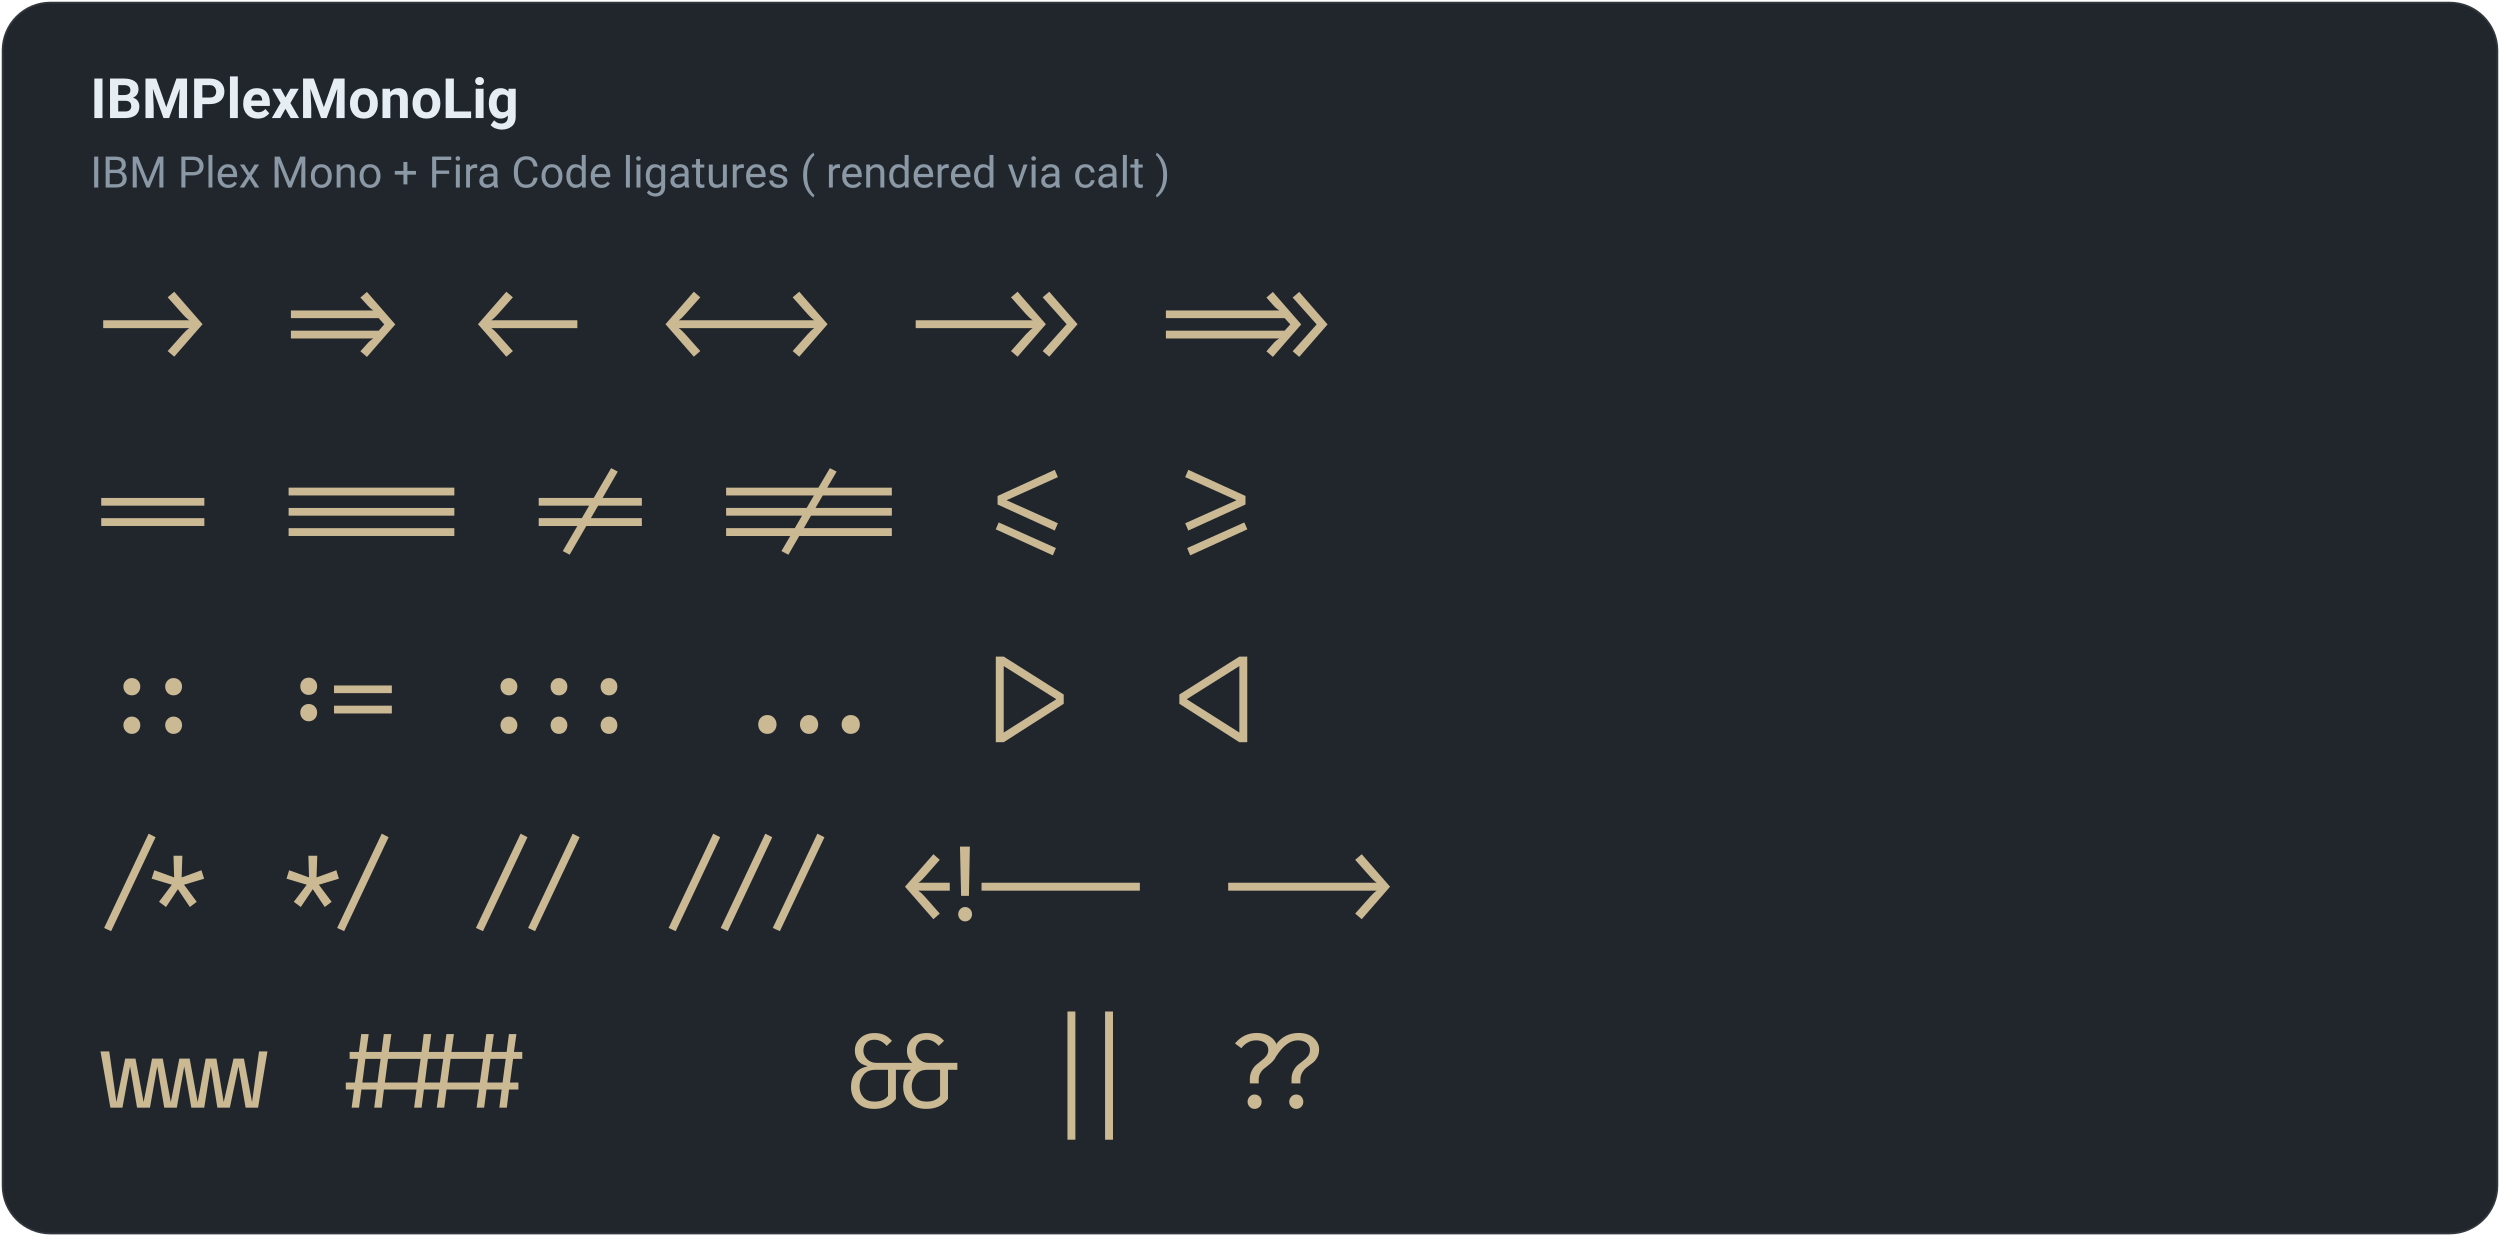
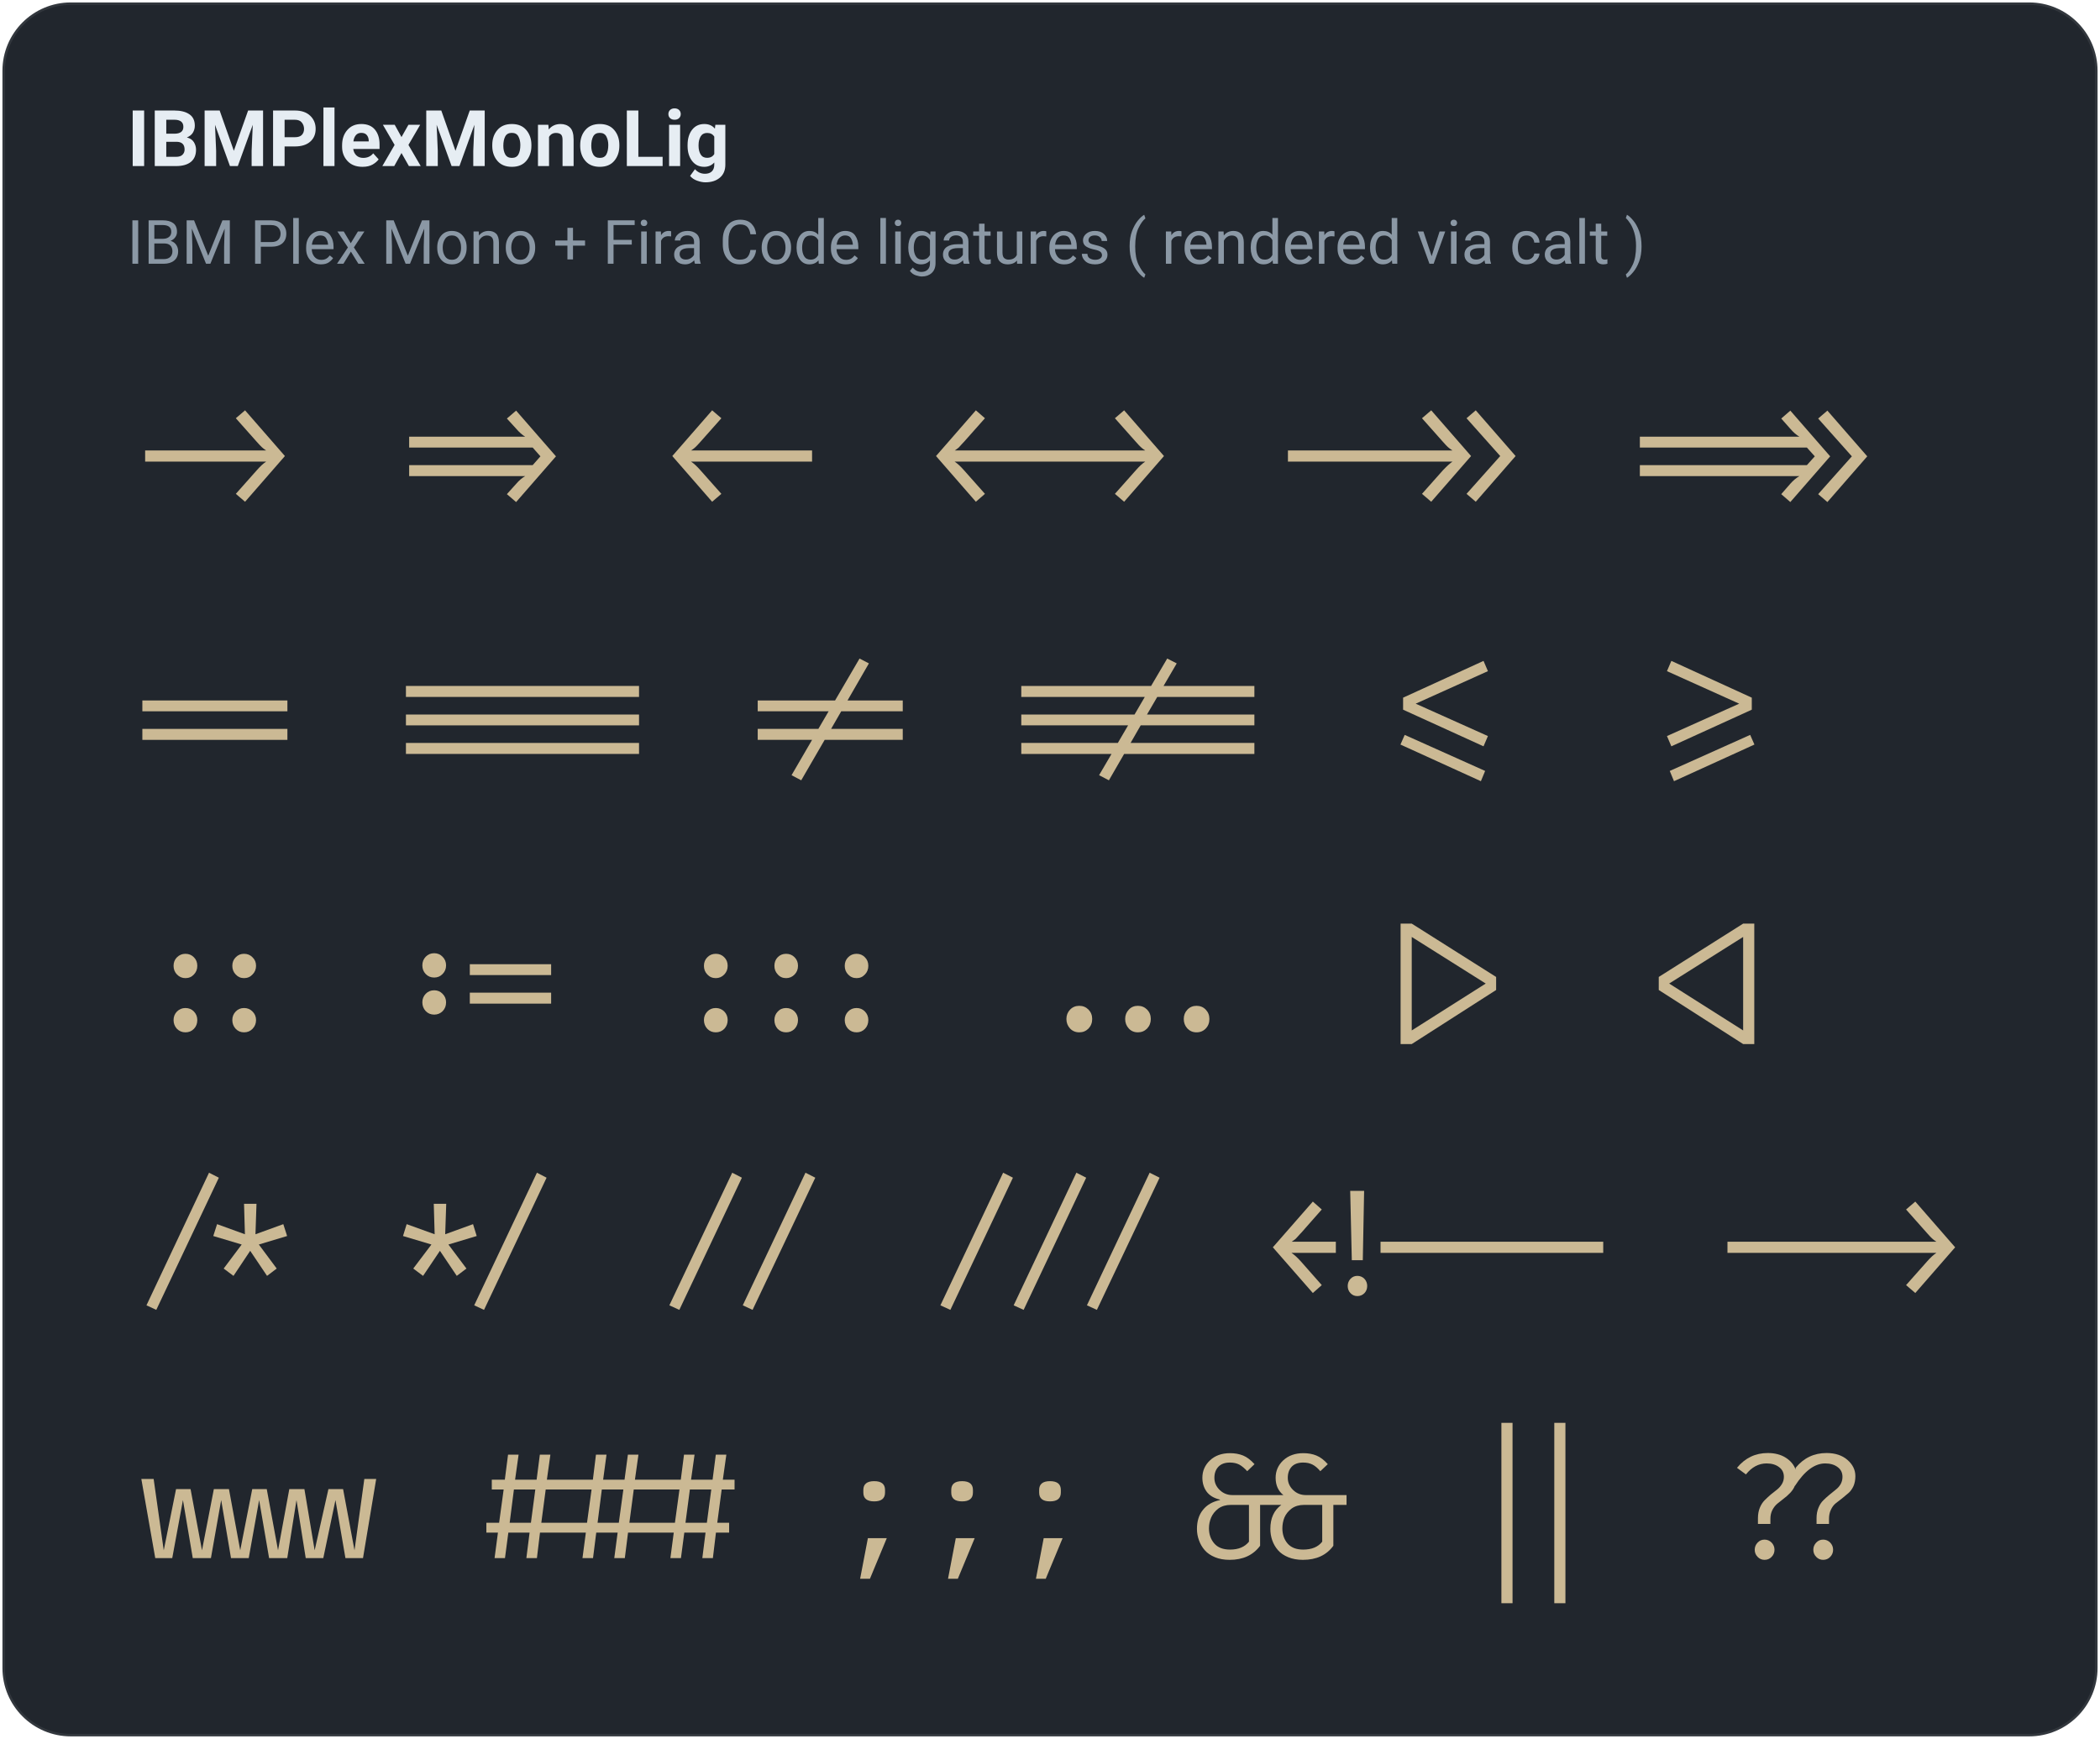
- <svg xmlns="http://www.w3.org/2000/svg" viewBox="0 0 720 356" font-family="-apple-system,Segoe UI,Roboto,Helvetica,Arial,sans-serif">
+ <svg xmlns="http://www.w3.org/2000/svg" viewBox="0 0 430 356" font-family="-apple-system,Segoe UI,Roboto,Helvetica,Arial,sans-serif">
  <style>.pbg{fill:#21262d;stroke:#ffffff14}.cap{fill:#e6edf3;font-size:16px;font-weight:700}.cap2{fill:#8b98a5;font-size:12.5px}.ink{fill:#cbb994}</style>
-   <rect class="pbg" x="0.5" y="0.5" width="719" height="355" rx="14" />
+   <rect class="pbg" x="0.5" y="0.5" width="429" height="355" rx="14" />
  <text class="cap" x="26" y="34">IBMPlexMonoLig</text>
  <text class="cap2" x="26" y="54">IBM Plex Mono + Fira Code ligatures ( rendered via calt )</text>
  <g class="ink" transform="translate(26 103) scale(0.03 -0.03)">
-     <path transform="translate(600 0)" d="M206 633L478 321L206 9L143 63L286 224Q321 264 350 283L-476 283L-476 359L350 359Q322 377 286 418L143 579L206 633Z" />
+     <path transform="translate(600 0)" d="M206 633L478 321L206 9L143 63L286 224Q321 264 350 283L-476 283L-476 359L350 359Q330 372 320 382Q309 392 286 418L143 579L206 633Z" />
    <path transform="translate(2400 0)" d="M256 631L528 319L256 7L193 61L257 132Q286 166 318 184L-474 184L-474 259L369 259L422 319L369 379L-474 379L-474 453L318 453Q288 471 257 507L193 577L256 631Z" />
-     <path transform="translate(4200 0)" d="M-206 633L-143 579L-286 418Q-322 377 -350 359L476 359L476 283L-350 283Q-321 264 -286 224L-143 63L-206 9L-478 321L-206 633Z" />
-     <path transform="translate(6600 0)" d="M206 633L478 321L206 9L143 63L286 224Q321 264 350 283L-951 283Q-922 264 -887 224L-744 63L-806 9L-1078 321L-806 633L-744 579L-887 418Q-922 378 -941 365Q-945 362 -950 359L350 359Q322 377 286 418L143 579L206 633Z" />
-     <path transform="translate(9000 0)" d="M-98 633L174 321L-98 9L-161 63L-18 224Q22 267 47 283L-1076 283L-1076 359L47 359Q19 377 -18 418L-161 579L-98 633ZM206 633L478 321L206 9L143 63L373 321L143 579L206 633Z" />
-     <path transform="translate(11400 0)" d="M-47 631L225 319L-47 7L-109 61L-47 132Q-18 166 15 184L-1074 184L-1074 259L66 259L120 319L66 379L-1074 379L-1074 453L15 453Q-16 471 -47 507L-109 577L-47 631ZM206 631L478 319L206 7L143 61L373 319L143 577L206 631Z" />
+     <path transform="translate(4200 0)" d="M-206 633L-143 579L-286 418Q-309 392 -320 382Q-330 372 -350 359L476 359L476 283L-350 283Q-321 264 -286 224L-143 63L-206 9L-478 321L-206 633Z" />
+     <path transform="translate(6600 0)" d="M206 633L478 321L206 9L143 63L286 224Q321 264 350 283L-951 283Q-922 264 -887 224L-744 63L-806 9L-1078 321L-806 633L-744 579L-887 418Q-889 416 -893 412Q-912 390 -922 380Q-932 371 -950 359L350 359Q330 372 320 382Q309 392 286 418L143 579L206 633Z" />
+     <path transform="translate(9000 0)" d="M-98 633L174 321L-98 9L-161 63L-18 224Q23 267 47 283L-1076 283L-1076 359L47 359Q27 372 16 382Q5 392 -18 418L-161 579L-98 633ZM206 633L478 321L206 9L143 63L373 321L143 579L206 633Z" />
+     <path transform="translate(11400 0)" d="M-47 631L225 319L-47 7L-109 61L-47 132Q-17 166 15 184L-1074 184L-1074 259L66 259L120 319L66 379L-1074 379L-1074 453L15 453Q-16 471 -47 507L-109 577L-47 631ZM206 631L478 319L206 7L143 61L373 319L143 577L206 631Z" />
  </g>
  <g class="ink" transform="translate(26 157) scale(0.03 -0.03)">
    <path transform="translate(600 0)" d="M495 453L495 379L-495 379L-495 453L495 453ZM495 259L495 184L-495 184L-495 259L495 259Z" />
    <path transform="translate(3000 0)" d="M495 552L495 477L-1096 477L-1096 552L495 552ZM495 357L495 283L-1096 283L-1096 357L495 357ZM495 163L495 88L-1096 88L-1096 163L495 163Z" />
    <path transform="translate(4800 0)" d="M495 379L75 379L6 259L495 259L495 184L-38 184L-198 -92L-264 -57L-124 184L-495 184L-495 259L-81 259L-11 379L-495 379L-495 453L33 453L200 739L264 706L118 453L495 453L495 379Z" />
    <path transform="translate(7200 0)" d="M495 477L-168 477L-238 357L495 357L495 283L-281 283L-350 163L495 163L495 88L-394 88L-498 -92L-565 -57L-480 88L-1096 88L-1096 163L-437 163L-367 283L-1096 283L-1096 357L-323 357L-253 477L-1096 477L-1096 552L-210 552L-100 739L-35 706L-125 552L495 552L495 477Z" />
    <path transform="translate(9000 0)" d="M289 653L-204 431L289 210L259 140L-290 390L-290 472L259 723L289 653ZM-308 152L-279 218L270 -28L241 -98L-308 152Z" />
    <path transform="translate(10800 0)" d="M-259 140L-289 210L204 431L-289 653L-259 723L290 472L290 390L-259 140ZM279 218L308 152L-241 -98L-270 -28L279 218Z" />
  </g>
  <g class="ink" transform="translate(26 211) scale(0.03 -0.03)">
-     <path transform="translate(600 0)" d="M-282 442Q-282 477 -258 500Q-235 524 -201 524Q-166 524 -143 500Q-120 477 -120 442Q-120 407 -143 382Q-166 358 -201 358Q-235 358 -258 382Q-282 407 -282 442ZM119 442Q119 477 142 500Q165 524 199 524Q234 524 258 500Q281 477 281 442Q281 407 258 382Q234 358 199 358Q165 358 142 382Q119 407 119 442ZM-282 72Q-282 106 -258 130Q-235 154 -201 154Q-166 154 -143 130Q-120 106 -120 72Q-120 36 -143 12Q-166 -12 -201 -12Q-235 -12 -258 12Q-282 37 -282 72ZM119 72Q119 106 142 130Q165 154 199 154Q234 154 258 130Q281 106 281 72Q281 37 258 12Q234 -12 199 -12Q165 -12 142 12Q119 37 119 72Z" />
-     <path transform="translate(2400 0)" d="M-384 445Q-384 480 -361 504Q-338 528 -303 528Q-268 528 -245 504Q-222 480 -222 445Q-222 410 -245 386Q-268 362 -303 362Q-338 362 -361 386Q-384 410 -384 445ZM495 453L495 379L-60 379L-60 453L495 453ZM-384 193Q-384 227 -361 251Q-338 275 -303 275Q-268 275 -245 251Q-222 227 -222 193Q-222 157 -245 133Q-268 109 -303 109Q-338 109 -361 134Q-384 158 -384 193ZM495 259L495 184L-60 184L-60 259L495 259Z" />
-     <path transform="translate(4800 0)" d="M-862 442Q-862 477 -839 500Q-816 524 -781 524Q-746 524 -723 500Q-700 477 -700 442Q-700 407 -723 382Q-746 358 -781 358Q-816 358 -839 382Q-862 407 -862 442ZM-381 442Q-381 477 -358 500Q-336 524 -301 524Q-266 524 -243 500Q-220 477 -220 442Q-220 407 -243 382Q-266 358 -301 358Q-336 358 -358 382Q-381 407 -381 442ZM99 442Q99 477 122 500Q145 524 180 524Q215 524 238 500Q260 477 260 442Q260 407 238 382Q215 358 180 358Q145 358 122 382Q99 407 99 442ZM-862 72Q-862 106 -839 130Q-816 154 -781 154Q-746 154 -723 130Q-700 106 -700 72Q-700 37 -723 12Q-746 -12 -781 -12Q-816 -12 -839 12Q-862 37 -862 72ZM-381 72Q-381 106 -358 130Q-336 154 -301 154Q-266 154 -243 130Q-220 106 -220 72Q-220 37 -243 12Q-266 -12 -301 -12Q-336 -12 -358 12Q-381 37 -381 72ZM99 72Q99 106 122 130Q145 154 180 154Q215 154 238 130Q260 106 260 72Q260 36 238 12Q215 -12 180 -12Q145 -12 122 12Q99 37 99 72Z" />
-     <path transform="translate(7200 0)" d="M-788 79Q-788 117 -763 143Q-738 169 -700 169Q-662 169 -637 143Q-612 117 -612 79Q-612 41 -637 14Q-662 -12 -700 -12Q-738 -12 -763 14Q-788 41 -788 79ZM-387 79Q-387 117 -362 143Q-338 169 -300 169Q-262 169 -237 143Q-212 117 -212 79Q-212 41 -237 14Q-262 -12 -300 -12Q-338 -12 -362 14Q-387 41 -387 79ZM13 79Q13 117 38 143Q63 169 100 169Q139 169 164 143Q188 117 188 79Q188 40 164 14Q139 -12 100 -12Q63 -12 38 14Q13 41 13 79Z" />
+     <path transform="translate(600 0)" d="M-282 442Q-282 477 -259 500Q-235 524 -201 524Q-166 524 -143 500Q-120 477 -120 442Q-120 407 -143 383Q-166 358 -201 358Q-235 358 -259 383Q-282 407 -282 442ZM119 442Q119 477 142 500Q165 524 199 524Q234 524 257 500Q281 477 281 442Q281 407 257 383Q234 358 199 358Q165 358 142 383Q119 407 119 442ZM-282 72Q-282 106 -259 130Q-235 154 -201 154Q-166 154 -143 130Q-120 106 -120 72Q-120 36 -143 12Q-166 -12 -201 -12Q-235 -12 -259 12Q-282 37 -282 72ZM119 72Q119 106 142 130Q165 154 199 154Q234 154 257 130Q281 106 281 72Q281 37 257 12Q234 -12 199 -12Q165 -12 142 12Q119 37 119 72Z" />
+     <path transform="translate(2400 0)" d="M-384 445Q-384 480 -361 504Q-338 528 -303 528Q-269 528 -246 504Q-222 480 -222 445Q-222 410 -246 386Q-269 362 -303 362Q-338 362 -361 386Q-384 410 -384 445ZM495 453L495 379L-60 379L-60 453L495 453ZM-384 193Q-384 227 -361 251Q-338 275 -303 275Q-269 275 -246 251Q-222 227 -222 193Q-222 157 -245 133Q-269 109 -303 109Q-338 109 -361 133Q-384 158 -384 193ZM495 259L495 184L-60 184L-60 259L495 259Z" />
+     <path transform="translate(4800 0)" d="M-862 442Q-862 477 -839 500Q-816 524 -781 524Q-746 524 -723 500Q-700 477 -700 442Q-700 407 -723 383Q-747 358 -781 358Q-816 358 -839 383Q-862 407 -862 442ZM-381 442Q-381 477 -359 500Q-336 524 -301 524Q-266 524 -243 500Q-220 477 -220 442Q-220 407 -243 383Q-267 358 -301 358Q-336 358 -358 383Q-381 407 -381 442ZM99 442Q99 477 122 500Q145 524 180 524Q214 524 237 500Q260 477 260 442Q260 407 237 383Q214 358 180 358Q145 358 122 383Q99 407 99 442ZM-862 72Q-862 106 -839 130Q-816 154 -781 154Q-747 154 -723 130Q-700 106 -700 72Q-700 37 -723 12Q-747 -12 -781 -12Q-816 -12 -839 12Q-862 37 -862 72ZM-381 72Q-381 106 -358 130Q-336 154 -301 154Q-267 154 -243 130Q-220 106 -220 72Q-220 37 -243 12Q-267 -12 -301 -12Q-336 -12 -359 12Q-381 37 -381 72ZM99 72Q99 106 122 130Q145 154 180 154Q214 154 237 130Q260 106 260 72Q260 36 237 12Q214 -12 180 -12Q145 -12 122 12Q99 37 99 72Z" />
+     <path transform="translate(7200 0)" d="M-788 79Q-788 117 -763 143Q-738 169 -700 169Q-663 169 -637 143Q-612 117 -612 79Q-612 41 -637 14Q-663 -12 -700 -12Q-738 -12 -763 14Q-788 41 -788 79ZM-387 79Q-387 117 -362 143Q-338 169 -300 169Q-263 169 -237 143Q-212 117 -212 79Q-212 41 -237 14Q-263 -12 -300 -12Q-338 -12 -362 14Q-387 41 -387 79ZM13 79Q13 117 38 143Q63 169 100 169Q138 169 163 143Q188 117 188 79Q188 40 163 14Q138 -12 100 -12Q63 -12 38 14Q13 41 13 79Z" />
    <path transform="translate(9000 0)" d="M-231 730L345 366L345 277L-231 -92L-307 -92L-307 730L-231 730ZM-231 1L274 321L-231 639L-231 1Z" />
    <path transform="translate(10800 0)" d="M231 730L307 730L307 -92L231 -92L-345 277L-345 366L231 730ZM231 1L231 639L-274 321L231 1Z" />
  </g>
  <g class="ink" transform="translate(26 265) scale(0.03 -0.03)">
    <path transform="translate(600 0)" d="M-400 -106L-467 -75L-40 830L27 796L-400 -106ZM199 618L205 410L15 479L-11 398L183 340L60 176L127 126L241 297L356 126L422 176L300 340L493 398L467 479L277 410L284 618L199 618Z" />
    <path transform="translate(2400 0)" d="M37 -106L-30 -75L398 830L464 796L37 -106ZM-306 618L-300 410L-491 479L-516 398L-322 340L-446 176L-379 126L-264 297L-149 126L-83 176L-206 340L-13 398L-38 479L-228 410L-221 618L-306 618Z" />
    <path transform="translate(4200 0)" d="M-430 -106L-498 -75L-69 830L-3 796L-430 -106ZM70 -106L3 -75L431 830L498 796L70 -106Z" />
    <path transform="translate(6600 0)" d="M-980 -106L-1048 -75L-620 830L-553 796L-980 -106ZM-480 -106L-548 -75L-120 830L-53 796L-480 -106ZM20 -106L-48 -75L380 830L448 796L20 -106Z" />
-     <path transform="translate(9600 0)" d="M-1156 706L-1165 233L-1240 233L-1251 706L-1156 706ZM-1506 633L-1445 579L-1587 418Q-1622 378 -1641 365Q-1645 362 -1651 359L-1349 359L-1349 283L-1652 283Q-1622 264 -1587 224L-1445 63L-1506 9L-1779 321L-1506 633ZM-1044 283L-1044 359L476 359L476 283L-1044 283ZM-1202 126Q-1174 126 -1154 106Q-1135 85 -1135 57Q-1135 28 -1154 8Q-1174 -12 -1202 -12Q-1229 -12 -1248 8Q-1268 28 -1268 57Q-1268 85 -1248 106Q-1229 126 -1202 126Z" />
-     <path transform="translate(12000 0)" d="M206 633L478 321L206 9L143 63L286 224Q321 264 350 283L-1076 283L-1076 359L350 359Q322 377 286 418L143 579L206 633Z" />
+     <path transform="translate(9600 0)" d="M-1156 706L-1165 233L-1240 233L-1251 706L-1156 706ZM-1506 633L-1445 579L-1587 418Q-1589 416 -1593 412Q-1612 390 -1622 380Q-1632 371 -1651 359L-1349 359L-1349 283L-1652 283Q-1623 264 -1587 224L-1445 63L-1506 9L-1779 321L-1506 633ZM-1044 283L-1044 359L476 359L476 283L-1044 283ZM-1202 126Q-1174 126 -1154 106Q-1135 85 -1135 57Q-1135 28 -1154 8Q-1174 -12 -1202 -12Q-1230 -12 -1249 8Q-1268 28 -1268 57Q-1268 85 -1249 106Q-1230 126 -1202 126Z" />
+     <path transform="translate(12000 0)" d="M206 633L478 321L206 9L143 63L286 224Q321 264 350 283L-1076 283L-1076 359L350 359Q330 372 320 382Q309 392 286 418L143 579L206 633Z" />
  </g>
  <g class="ink" transform="translate(26 319) scale(0.03 -0.03)">
    <path transform="translate(1200 0)" d="M420 540L501 540L411 0L291 0L223 396L140 0L20 0L-43 396L-106 0L-230 0L-298 396L-369 0L-490 0L-557 396L-627 0L-751 0L-818 396L-891 0L-1007 0L-1102 540L-1018 540L-949 53L-865 471L-766 471L-688 53L-607 471L-504 471L-427 53L-345 471L-246 471L-169 53L-92 471L11 471L81 53L175 471L275 471L353 53L420 540Z" />
    <path transform="translate(3600 0)" d="M547 468L459 468L429 241L510 241L510 174L420 174L399 0L327 0L349 174L204 174L181 0L109 0L132 174L-180 174L-202 0L-274 0L-251 174L-397 174L-419 0L-491 0L-468 174L-781 174L-802 0L-874 0L-852 174L-997 174L-1020 0L-1091 0L-1068 174L-1147 174L-1147 241L-1060 241L-1029 468L-1110 468L-1110 535L-1021 535L-999 706L-927 706L-951 535L-804 535L-782 706L-710 706L-734 535L-420 535L-399 706L-327 706L-350 535L-204 535L-181 706L-109 706L-133 535L180 535L202 706L274 706L250 535L397 535L419 706L491 706L467 535L547 535L547 468ZM-843 241L-813 468L-959 468L-988 241L-843 241ZM-460 241L-429 468L-742 468L-772 241L-460 241ZM-243 241L-212 468L-359 468L-388 241L-243 241ZM140 241L171 468L-141 468L-171 241L140 241ZM358 241L388 468L242 468L212 241L358 241Z" />
-     <path transform="translate(7800 0)" d="M246 430L524 430L524 363L434 363L434 84Q364 -12 226 -12Q117 -12 60 50Q4 111 4 199Q4 309 79 363L-66 363L-66 84Q-137 -12 -274 -12Q-383 -12 -440 50Q-497 111 -497 199Q-497 279 -456 330Q-416 380 -340 396L-340 399Q-403 414 -432 454Q-460 495 -460 548Q-460 618 -408 667Q-356 716 -271 716Q-221 716 -182 700Q-142 684 -104 641L-154 593Q-206 652 -272 652Q-323 652 -350 624Q-378 595 -378 548Q-378 500 -342 465Q-306 430 -255 430L93 430Q40 472 40 548Q40 618 92 667Q144 716 229 716Q279 716 318 700Q358 684 396 641L345 593Q294 652 228 652Q178 652 150 624Q123 595 123 548Q123 500 158 465Q194 430 246 430ZM-142 112L-142 363L-266 363Q-339 363 -377 314Q-415 265 -415 203Q-415 142 -378 100Q-342 58 -271 58Q-184 58 -142 112ZM358 112L358 363L233 363Q161 363 124 314Q86 266 86 203Q86 142 122 100Q157 58 228 58Q316 58 358 112Z" />
+     <path transform="translate(4800 0)" d="M204 -141L257 136L386 136L271 -141L204 -141ZM300 387Q226 387 226 447L226 465Q226 525 300 525Q374 525 374 465L374 447Q374 387 300 387Z" />
+     <path transform="translate(5400 0)" d="M204 -141L257 136L386 136L271 -141L204 -141ZM300 387Q226 387 226 447L226 465Q226 525 300 525Q374 525 374 465L374 447Q374 387 300 387Z" />
+     <path transform="translate(6000 0)" d="M204 -141L257 136L386 136L271 -141L204 -141ZM300 387Q226 387 226 447L226 465Q226 525 300 525Q374 525 374 465L374 447Q374 387 300 387Z" />
+     <path transform="translate(7800 0)" d="M246 430L524 430L524 363L434 363L434 84Q364 -12 226 -12Q170 -12 126 6Q82 24 56 54Q30 84 17 121Q4 158 4 199Q4 309 79 363L-66 363L-66 84Q-137 -12 -274 -12Q-331 -12 -374 6Q-418 24 -444 54Q-470 84 -483 121Q-497 158 -497 199Q-497 279 -456 329Q-416 380 -340 396L-340 399Q-403 414 -432 455Q-460 495 -460 548Q-460 618 -408 667Q-356 716 -271 716Q-222 716 -182 700Q-143 684 -104 641L-154 593Q-181 623 -208 638Q-235 652 -272 652Q-323 652 -350 624Q-378 595 -378 548Q-378 500 -342 465Q-306 430 -255 430L93 430Q40 472 40 548Q40 618 92 667Q145 716 229 716Q279 716 318 700Q358 684 396 641L345 593Q319 624 292 638Q265 652 228 652Q177 652 150 624Q123 595 123 548Q123 500 159 465Q195 430 246 430ZM-142 112L-142 363L-266 363Q-316 363 -351 338Q-385 312 -400 277Q-415 242 -415 203Q-415 142 -379 100Q-343 58 -271 58Q-185 58 -142 112ZM358 112L358 363L233 363Q184 363 149 338Q115 312 100 277Q86 242 86 203Q86 142 121 100Q157 58 228 58Q316 58 358 112Z" />
    <path transform="translate(9600 0)" d="M-143 923L-143 -308L-219 -308L-219 923L-143 923ZM218 923L218 -308L142 -308L142 923L218 923Z" />
-     <path transform="translate(11400 0)" d="M200 717Q289 717 343 670Q397 623 397 559Q397 514 378 481Q360 448 333 428Q306 408 280 388Q254 369 236 339Q217 309 217 268L217 233L132 233L132 273Q132 319 150 354Q168 389 194 411Q220 433 246 452Q273 471 291 496Q309 522 309 554Q309 597 276 622Q243 646 191 646Q83 646 -16 492L-16 494Q-26 468 -48 445Q-70 422 -92 406Q-114 389 -136 371Q-157 353 -170 327Q-183 301 -183 268L-183 233L-268 233L-268 273Q-268 319 -250 354Q-232 390 -206 412Q-180 434 -154 454Q-127 473 -109 498Q-91 523 -91 554Q-91 597 -124 622Q-157 646 -209 646Q-290 646 -350 571L-411 616Q-328 717 -201 717Q-129 717 -78 685Q-27 653 -11 604L-11 616Q72 717 200 717ZM-223 126Q-194 126 -174 106Q-155 85 -155 57Q-155 28 -174 8Q-194 -12 -223 -12Q-251 -12 -270 8Q-290 28 -290 57Q-290 85 -270 106Q-251 126 -223 126ZM177 126Q206 126 226 106Q245 85 245 57Q245 28 226 8Q206 -12 177 -12Q149 -12 130 8Q110 28 110 57Q110 85 130 106Q149 126 177 126Z" />
+     <path transform="translate(11400 0)" d="M200 717Q289 717 343 670Q397 623 397 559Q397 521 384 491Q370 461 350 444Q330 427 307 408Q283 390 263 374Q243 358 230 330Q217 303 217 268L217 233L132 233L132 273Q132 312 145 343Q158 375 178 394Q197 413 220 432Q244 451 263 467Q283 482 296 504Q309 527 309 554Q309 597 276 621Q243 646 191 646Q83 646 -16 492L-16 494Q-26 468 -48 445Q-70 422 -92 406Q-114 389 -136 371Q-157 353 -170 327Q-183 301 -183 268L-183 233L-268 233L-268 273Q-268 312 -255 344Q-242 375 -222 395Q-203 414 -180 434Q-156 453 -137 468Q-117 484 -104 506Q-91 528 -91 554Q-91 597 -124 621Q-157 646 -209 646Q-290 646 -350 571L-411 616Q-328 717 -201 717Q-128 717 -78 685Q-28 653 -11 604L-11 616Q72 717 200 717ZM-223 126Q-195 126 -175 106Q-155 85 -155 57Q-155 28 -175 8Q-194 -12 -223 -12Q-251 -12 -270 8Q-290 28 -290 57Q-290 85 -270 106Q-251 126 -223 126ZM177 126Q205 126 225 106Q245 85 245 57Q245 28 225 8Q206 -12 177 -12Q149 -12 130 8Q110 28 110 57Q110 85 130 106Q149 126 177 126Z" />
  </g>
</svg>
